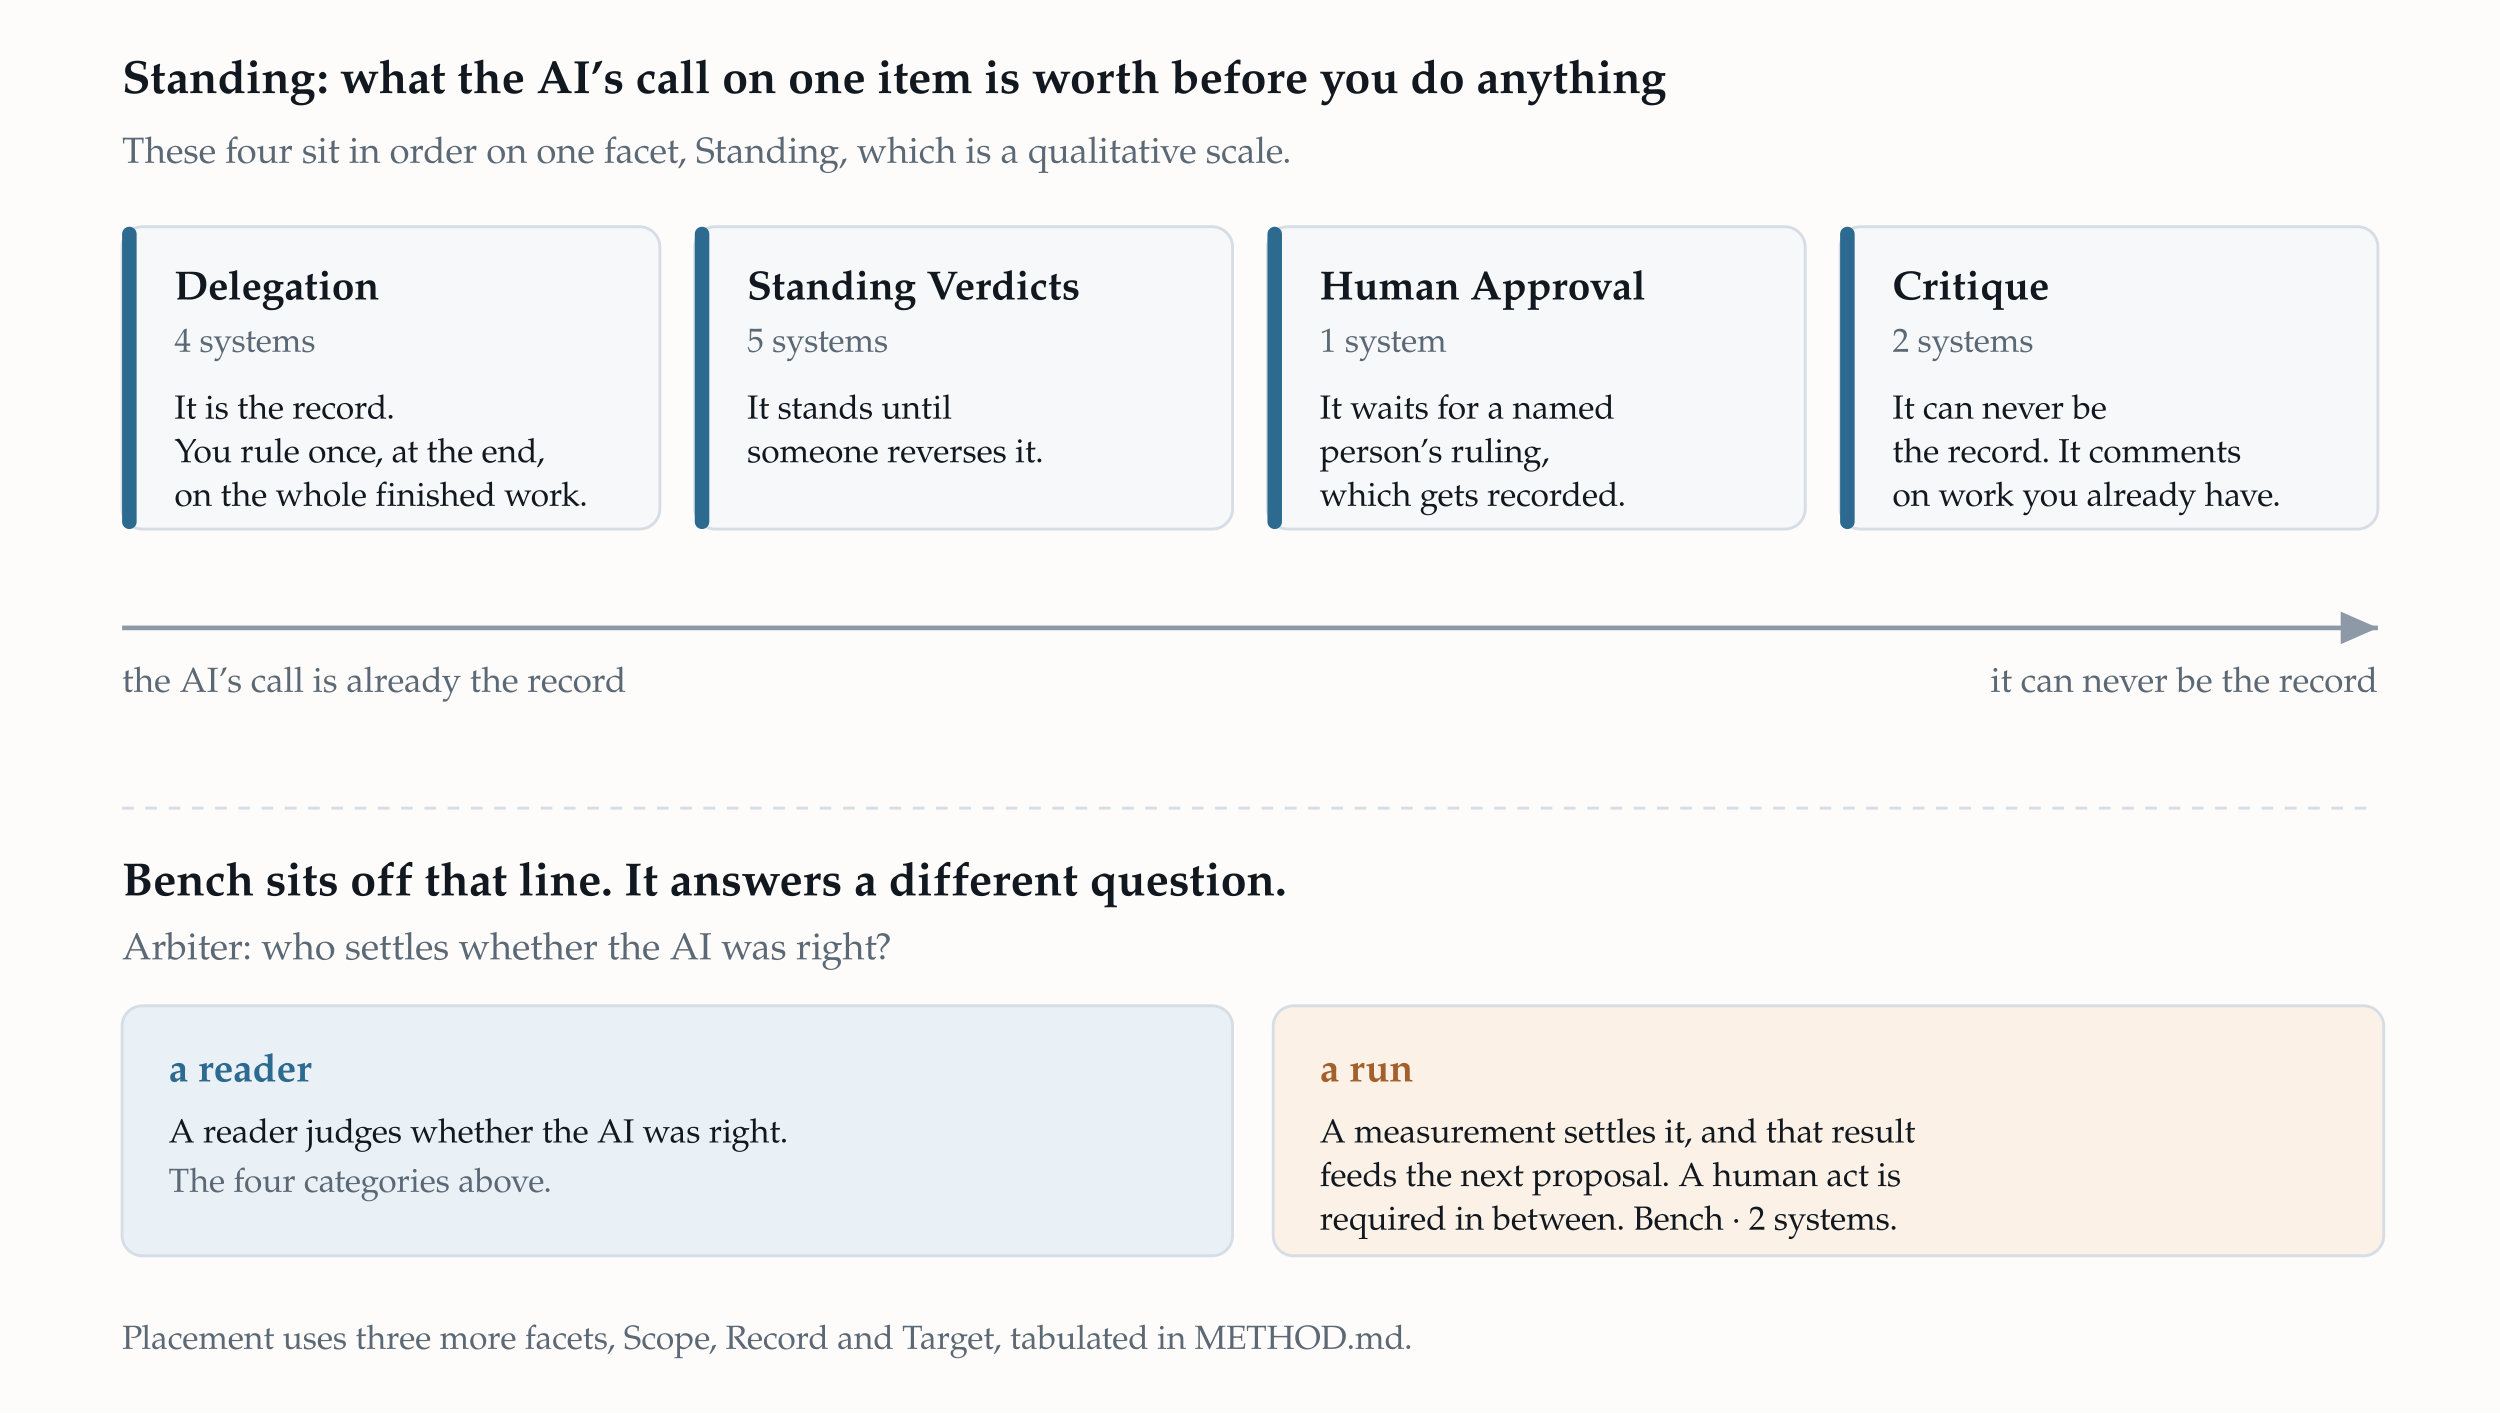
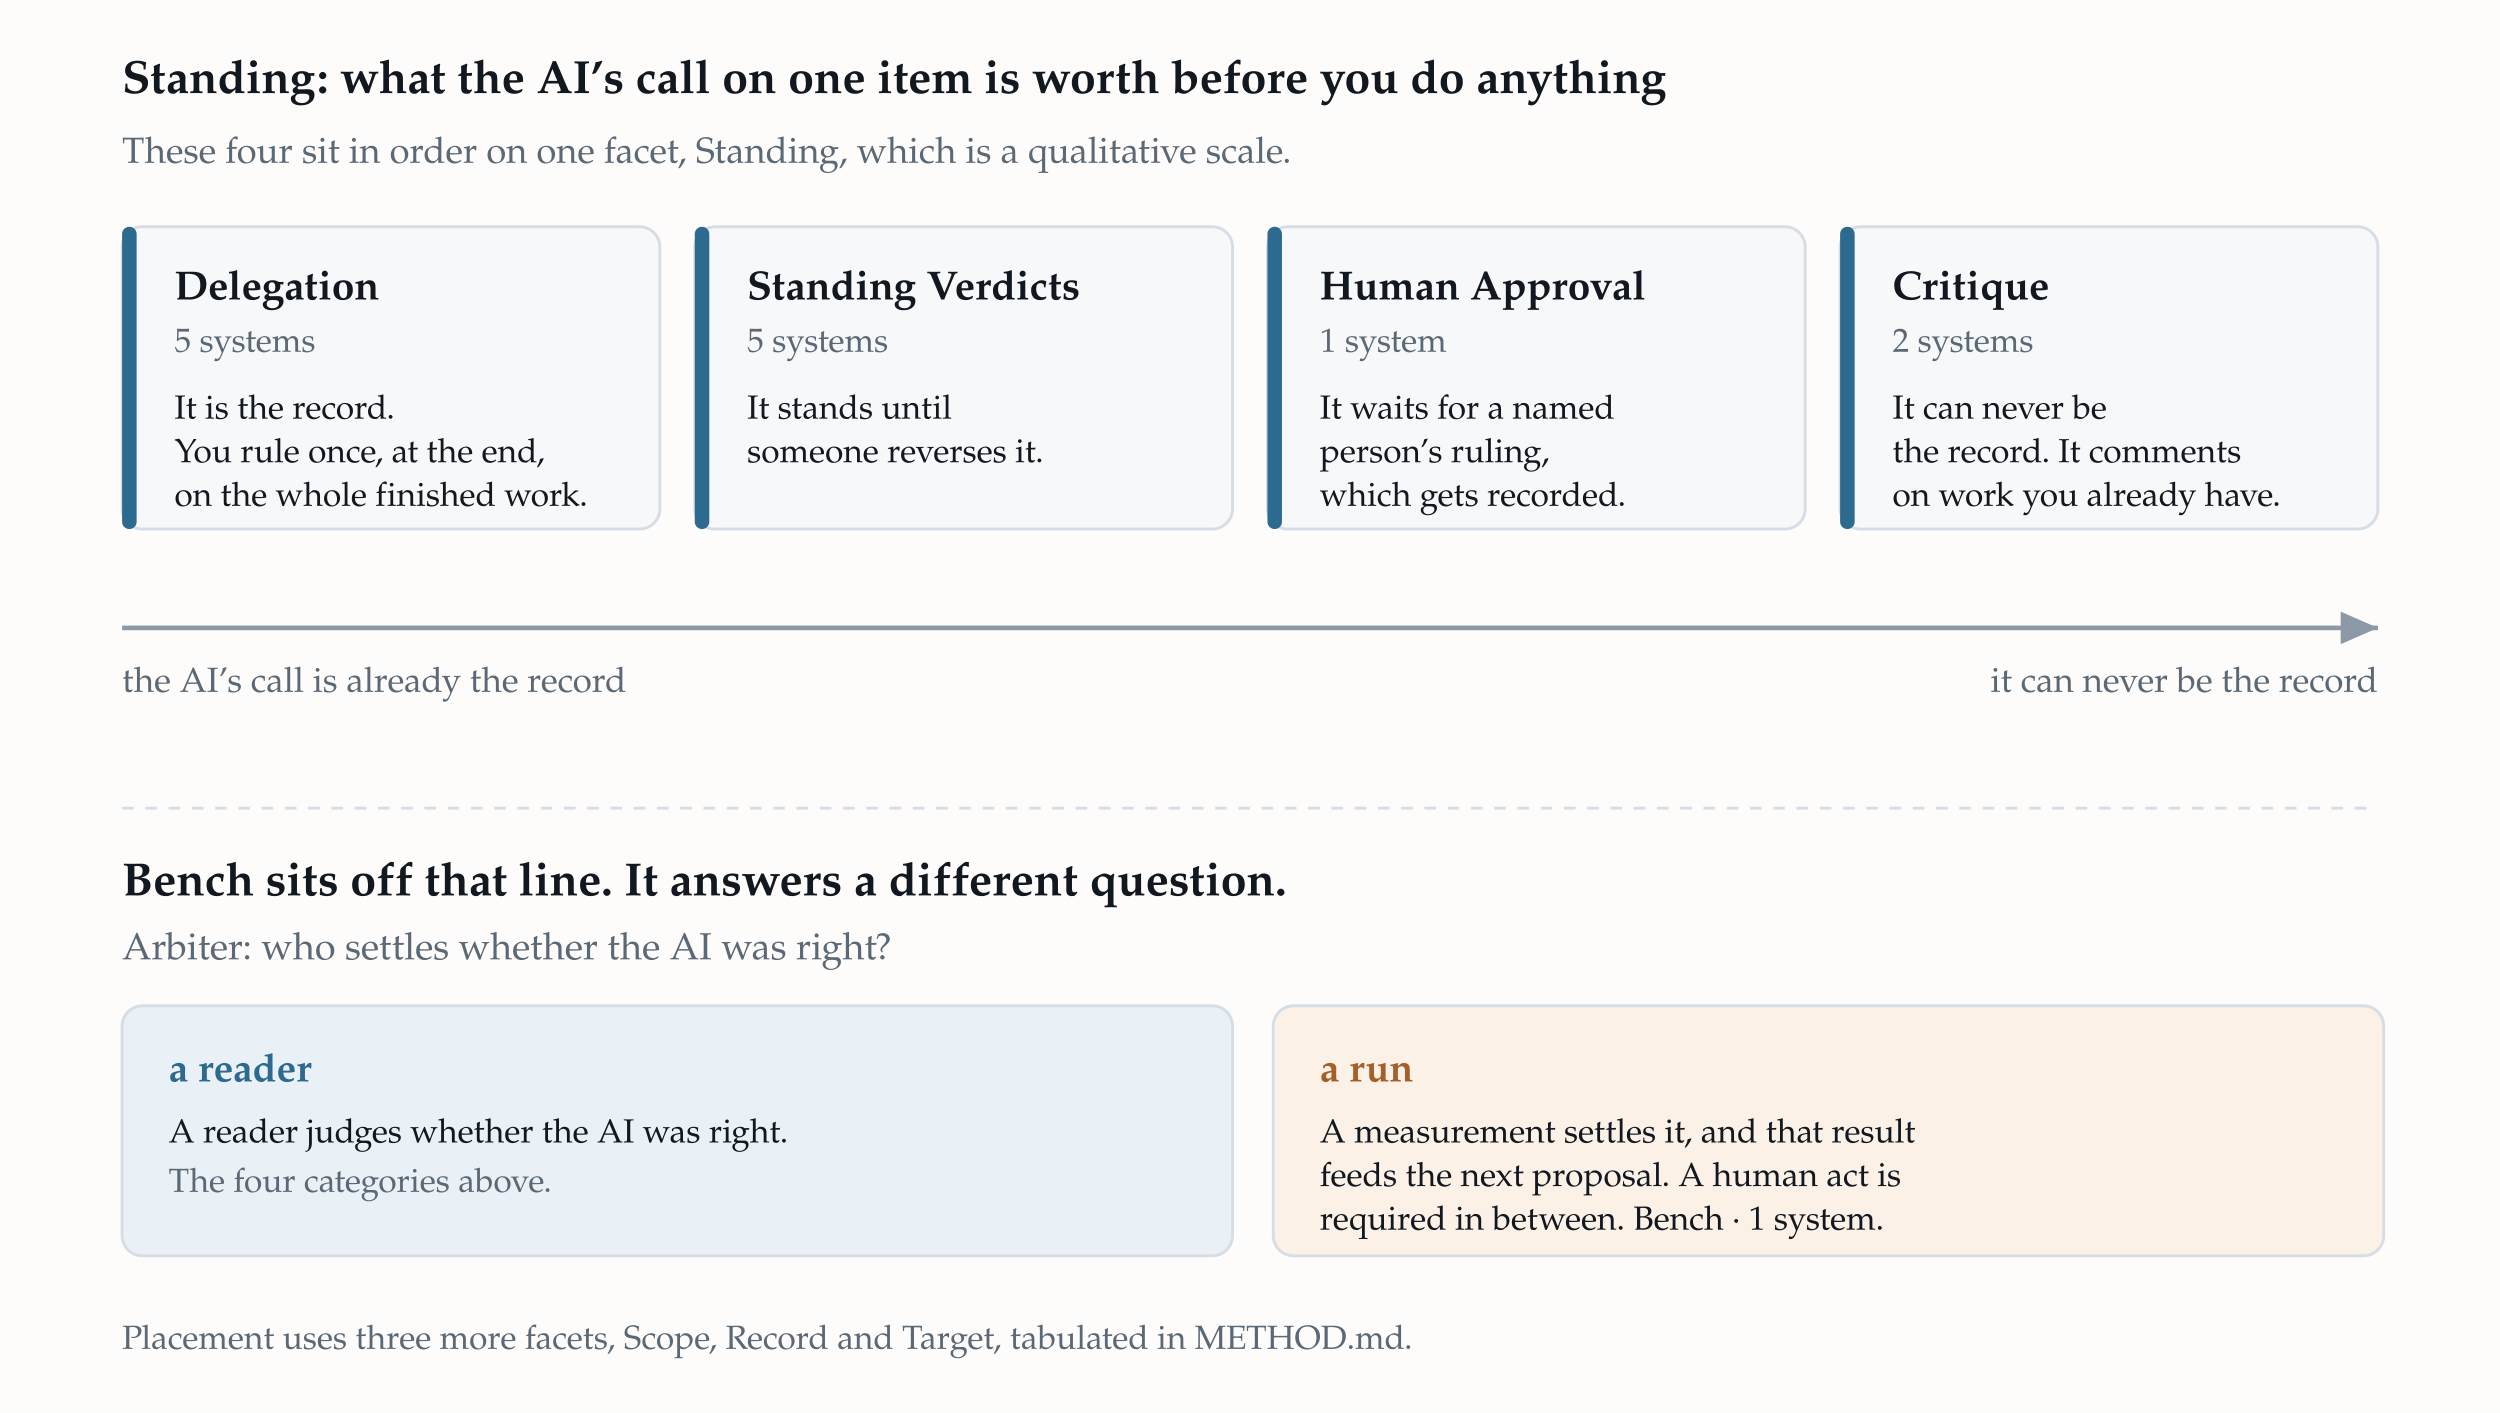
<svg xmlns="http://www.w3.org/2000/svg" width="860" height="486" viewBox="0 0 860 486" font-family="&quot;Iowan Old Style&quot;,&quot;Palatino Linotype&quot;,Palatino,&quot;Book Antiqua&quot;,Georgia,&quot;Times New Roman&quot;,serif" role="img" aria-labelledby="figtitle figdesc">
  <rect width="860" height="486" fill="#fdfcfa" />
  <text x="42" y="32" font-size="16" font-weight="600" fill="#12181f">Standing: what the AI’s call on one item is worth before you do anything</text>
  <text x="42" y="56" font-size="12.5" fill="#5b6875">These four sit in order on one facet, Standing, which is a qualitative scale.</text>
  <rect x="42" y="78" width="185" height="104" rx="7" fill="#f7f8fa" stroke="#d6dde5" />
  <rect x="42" y="78" width="5" height="104" rx="2.5" fill="#2d6a8f" />
  <text x="60" y="103" font-size="14" font-weight="700" fill="#12181f">Delegation</text>
-   <text x="60" y="121" font-size="11.5" fill="#5b6875">4 systems</text>
+   <text x="60" y="121" font-size="11.5" fill="#5b6875">5 systems</text>
  <text x="60" y="144" font-size="11.5" fill="#12181f">It is the record.</text>
  <text x="60" y="159" font-size="11.5" fill="#12181f">You rule once, at the end,</text>
  <text x="60" y="174" font-size="11.5" fill="#12181f">on the whole finished work.</text>
  <rect x="239" y="78" width="185" height="104" rx="7" fill="#f7f8fa" stroke="#d6dde5" />
  <rect x="239" y="78" width="5" height="104" rx="2.5" fill="#2d6a8f" />
  <text x="257" y="103" font-size="14" font-weight="700" fill="#12181f">Standing Verdicts</text>
  <text x="257" y="121" font-size="11.5" fill="#5b6875">5 systems</text>
  <text x="257" y="144" font-size="11.5" fill="#12181f">It stands until</text>
  <text x="257" y="159" font-size="11.5" fill="#12181f">someone reverses it.</text>
  <rect x="436" y="78" width="185" height="104" rx="7" fill="#f7f8fa" stroke="#d6dde5" />
  <rect x="436" y="78" width="5" height="104" rx="2.5" fill="#2d6a8f" />
  <text x="454" y="103" font-size="14" font-weight="700" fill="#12181f">Human Approval</text>
  <text x="454" y="121" font-size="11.5" fill="#5b6875">1 system</text>
  <text x="454" y="144" font-size="11.5" fill="#12181f">It waits for a named</text>
  <text x="454" y="159" font-size="11.5" fill="#12181f">person’s ruling,</text>
  <text x="454" y="174" font-size="11.5" fill="#12181f">which gets recorded.</text>
  <rect x="633" y="78" width="185" height="104" rx="7" fill="#f7f8fa" stroke="#d6dde5" />
  <rect x="633" y="78" width="5" height="104" rx="2.5" fill="#2d6a8f" />
  <text x="651" y="103" font-size="14" font-weight="700" fill="#12181f">Critique</text>
  <text x="651" y="121" font-size="11.5" fill="#5b6875">2 systems</text>
  <text x="651" y="144" font-size="11.5" fill="#12181f">It can never be</text>
  <text x="651" y="159" font-size="11.5" fill="#12181f">the record. It comments</text>
  <text x="651" y="174" font-size="11.5" fill="#12181f">on work you already have.</text>
  <defs>
    <marker id="arwlight" markerWidth="9" markerHeight="9" refX="8" refY="4.5" orient="auto">
      <path d="M0,1 L8,4.5 L0,8 z" fill="#8d99a6" />
    </marker>
  </defs>
  <line x1="42" y1="216" x2="818" y2="216" stroke="#8d99a6" stroke-width="1.6" marker-end="url(#arwlight)" />
  <text x="42" y="238" font-size="12" fill="#5b6875">the AI’s call is already the record</text>
  <text x="818" y="238" font-size="12" fill="#5b6875" text-anchor="end">it can never be the record</text>
  <line x1="42" y1="278" x2="818" y2="278" stroke="#d6dde5" stroke-width="1" stroke-dasharray="4 4" />
  <text x="42" y="308" font-size="16" font-weight="600" fill="#12181f">Bench sits off that line. It answers a different question.</text>
  <text x="42" y="330" font-size="13" fill="#5b6875">Arbiter: who settles whether the AI was right?</text>
  <rect x="42" y="346" width="382" height="86" rx="7" fill="#eaf1f6" stroke="#d6dde5" />
  <text x="58" y="372" font-size="13.5" font-weight="700" fill="#2d6a8f">a reader</text>
  <text x="58" y="393" font-size="11.5" fill="#12181f">A reader judges whether the AI was right.</text>
  <text x="58" y="410" font-size="11.5" fill="#5b6875">The four categories above.</text>
  <rect x="438" y="346" width="382" height="86" rx="7" fill="#fbf1e6" stroke="#d6dde5" />
  <text x="454" y="372" font-size="13.5" font-weight="700" fill="#a4602a">a run</text>
  <text x="454" y="393" font-size="11.5" fill="#12181f">A measurement settles it, and that result</text>
  <text x="454" y="408" font-size="11.5" fill="#12181f">feeds the next proposal. A human act is</text>
-   <text x="454" y="423" font-size="11.5" fill="#12181f">required in between. Bench · 2 systems.</text>
+   <text x="454" y="423" font-size="11.5" fill="#12181f">required in between. Bench · 1 system.</text>
  <text x="42" y="464" font-size="11.5" fill="#5b6875">Placement uses three more facets, Scope, Record and Target, tabulated in METHOD.md.</text>
</svg>
